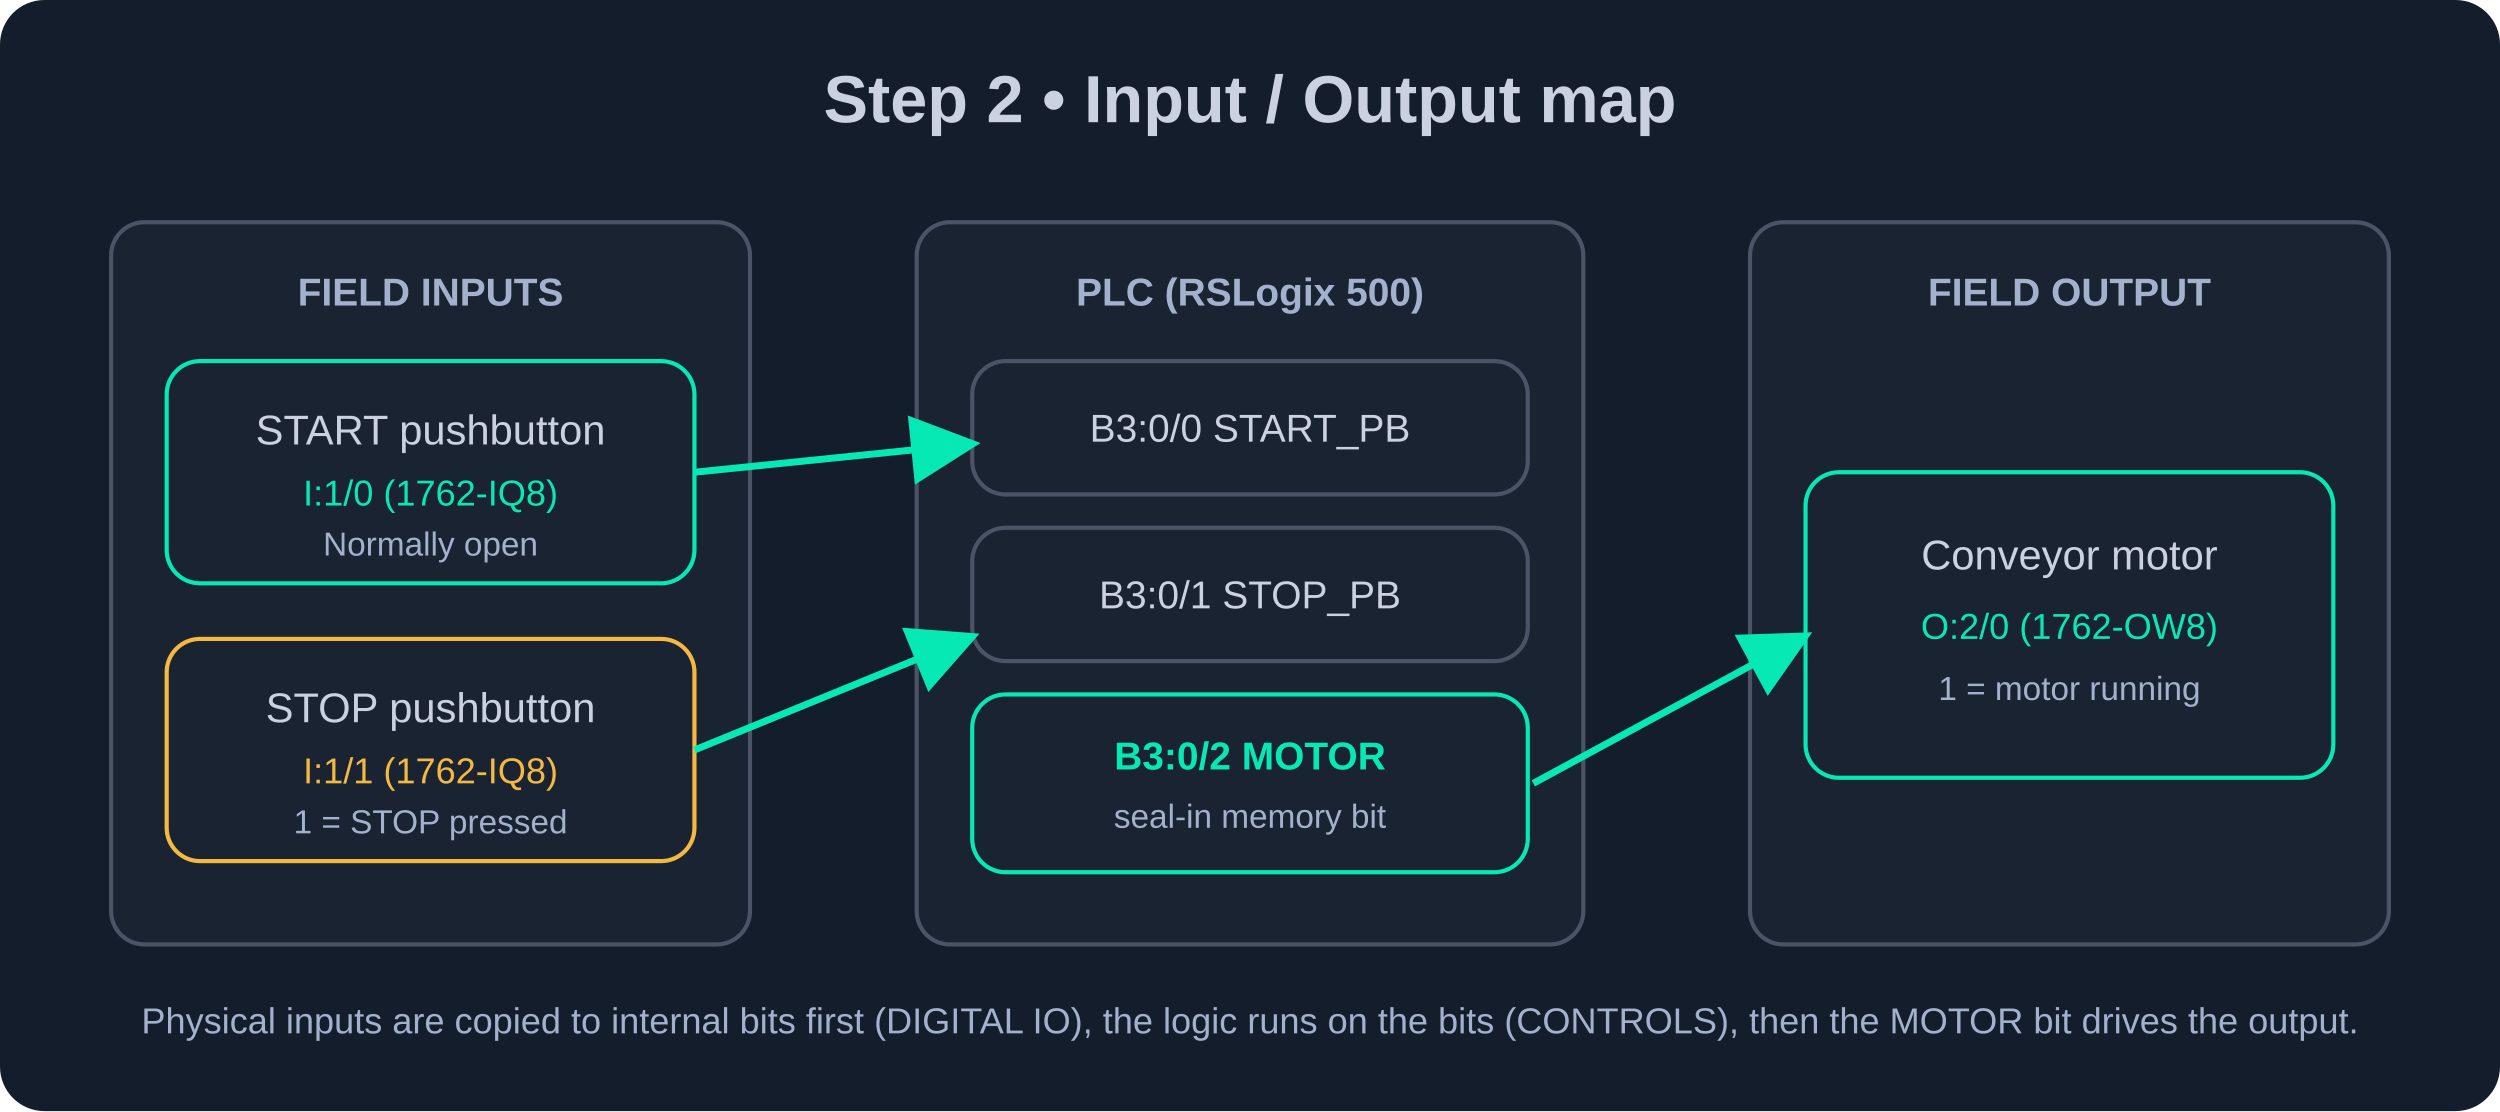
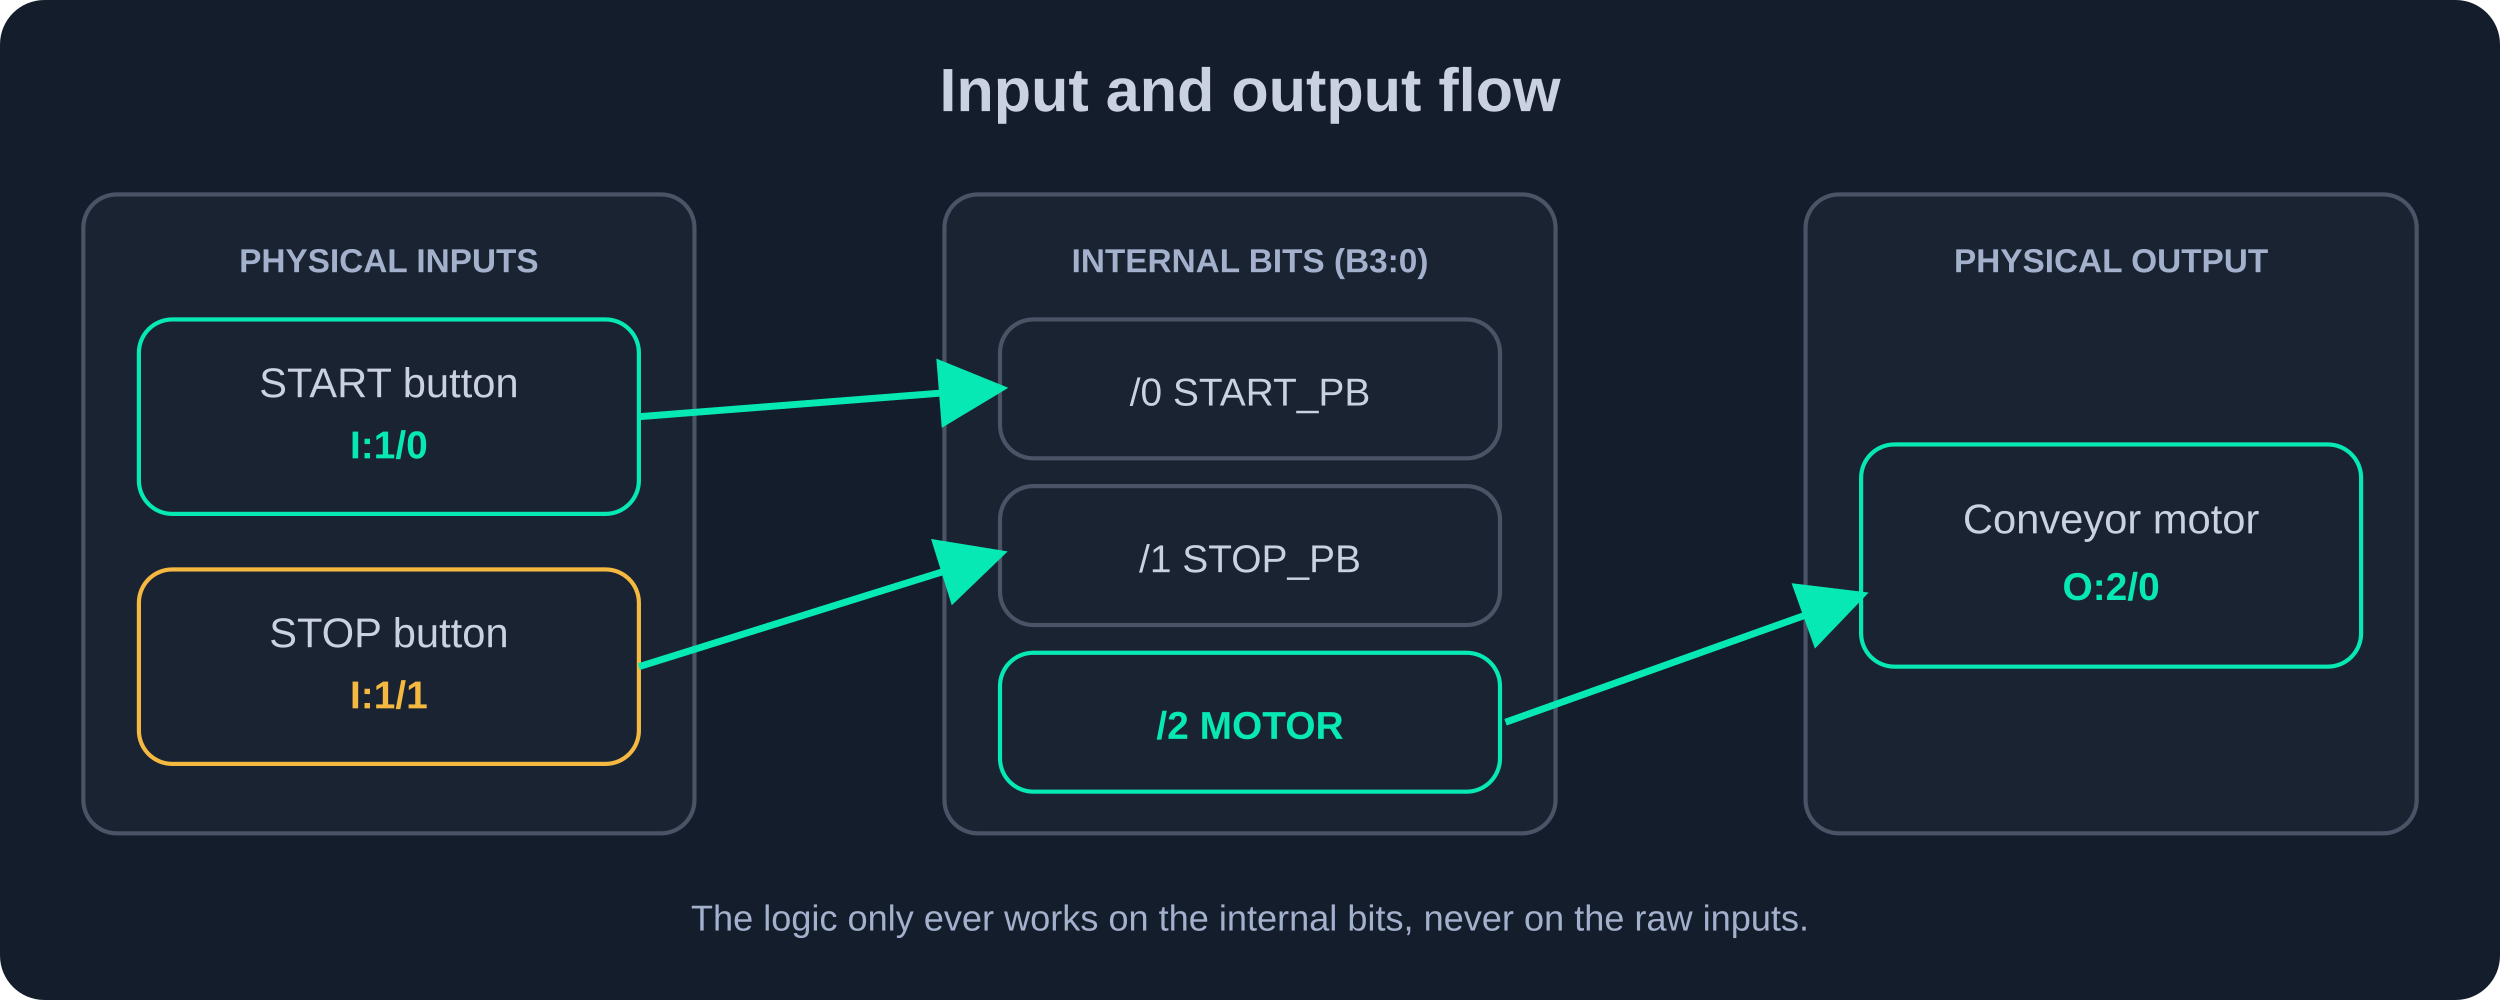
- <svg xmlns="http://www.w3.org/2000/svg" viewBox="0 0 900 400" role="img" aria-label="Input and output map">
+ <svg xmlns="http://www.w3.org/2000/svg" viewBox="0 0 900 360" role="img" aria-label="Input and output flow">
  <defs>
    <marker id="ar" markerWidth="10" markerHeight="10" refX="8" refY="5" orient="auto">
      <path d="M0,0 L10,5 L0,10 z" fill="#07E9B4" />
    </marker>
    <marker id="aa" markerWidth="10" markerHeight="10" refX="8" refY="5" orient="auto">
      <path d="M0,0 L10,5 L0,10 z" fill="#f5b942" />
    </marker>
  </defs>
-   <rect width="900" height="400" rx="16" fill="#141d2b" />
-   <text x="450" y="44" font-family="Segoe UI, Arial, sans-serif" font-size="24" fill="#cad2e2" text-anchor="middle" font-weight="bold">Step 2  •  Input / Output map</text>
-   <rect x="40" y="80" width="230" height="260" rx="12" fill="#1a2331" stroke="#4a5466" stroke-width="1.5" />
-   <text x="155" y="110" font-family="Segoe UI, Arial, sans-serif" font-size="14" fill="#a4b1cd" text-anchor="middle" font-weight="bold">FIELD INPUTS</text>
-   <rect x="60" y="130" width="190" height="80" rx="12" fill="#1a2331" stroke="#07E9B4" stroke-width="1.5" />
-   <text x="155" y="160" font-family="Segoe UI, Arial, sans-serif" font-size="15" fill="#cad2e2" text-anchor="middle" font-weight="normal">START pushbutton</text>
-   <text x="155" y="182" font-family="Segoe UI, Arial, sans-serif" font-size="13" fill="#07E9B4" text-anchor="middle" font-weight="normal">I:1/0  (1762-IQ8)</text>
-   <text x="155" y="200" font-family="Segoe UI, Arial, sans-serif" font-size="12" fill="#a4b1cd" text-anchor="middle" font-weight="normal">Normally open</text>
-   <rect x="60" y="230" width="190" height="80" rx="12" fill="#1a2331" stroke="#f5b942" stroke-width="1.5" />
-   <text x="155" y="260" font-family="Segoe UI, Arial, sans-serif" font-size="15" fill="#cad2e2" text-anchor="middle" font-weight="normal">STOP pushbutton</text>
-   <text x="155" y="282" font-family="Segoe UI, Arial, sans-serif" font-size="13" fill="#f5b942" text-anchor="middle" font-weight="normal">I:1/1  (1762-IQ8)</text>
-   <text x="155" y="300" font-family="Segoe UI, Arial, sans-serif" font-size="12" fill="#a4b1cd" text-anchor="middle" font-weight="normal">1 = STOP pressed</text>
-   <rect x="330" y="80" width="240" height="260" rx="12" fill="#1a2331" stroke="#4a5466" stroke-width="1.5" />
-   <text x="450" y="110" font-family="Segoe UI, Arial, sans-serif" font-size="14" fill="#a4b1cd" text-anchor="middle" font-weight="bold">PLC  (RSLogix 500)</text>
-   <rect x="350" y="130" width="200" height="48" rx="12" fill="#1a2331" stroke="#4a5466" stroke-width="1.5" />
-   <text x="450" y="159" font-family="Segoe UI, Arial, sans-serif" font-size="14" fill="#cad2e2" text-anchor="middle" font-weight="normal">B3:0/0  START_PB</text>
-   <rect x="350" y="190" width="200" height="48" rx="12" fill="#1a2331" stroke="#4a5466" stroke-width="1.5" />
-   <text x="450" y="219" font-family="Segoe UI, Arial, sans-serif" font-size="14" fill="#cad2e2" text-anchor="middle" font-weight="normal">B3:0/1  STOP_PB</text>
-   <rect x="350" y="250" width="200" height="64" rx="12" fill="#1a2331" stroke="#07E9B4" stroke-width="1.5" />
-   <text x="450" y="277" font-family="Segoe UI, Arial, sans-serif" font-size="14" fill="#07E9B4" text-anchor="middle" font-weight="bold">B3:0/2  MOTOR</text>
-   <text x="450" y="298" font-family="Segoe UI, Arial, sans-serif" font-size="12" fill="#a4b1cd" text-anchor="middle" font-weight="normal">seal-in memory bit</text>
-   <rect x="630" y="80" width="230" height="260" rx="12" fill="#1a2331" stroke="#4a5466" stroke-width="1.5" />
-   <text x="745" y="110" font-family="Segoe UI, Arial, sans-serif" font-size="14" fill="#a4b1cd" text-anchor="middle" font-weight="bold">FIELD OUTPUT</text>
-   <rect x="650" y="170" width="190" height="110" rx="12" fill="#1a2331" stroke="#07E9B4" stroke-width="1.5" />
-   <text x="745" y="205" font-family="Segoe UI, Arial, sans-serif" font-size="15" fill="#cad2e2" text-anchor="middle" font-weight="normal">Conveyor motor</text>
-   <text x="745" y="230" font-family="Segoe UI, Arial, sans-serif" font-size="13" fill="#07E9B4" text-anchor="middle" font-weight="normal">O:2/0  (1762-OW8)</text>
-   <text x="745" y="252" font-family="Segoe UI, Arial, sans-serif" font-size="12" fill="#a4b1cd" text-anchor="middle" font-weight="normal">1 = motor running</text>
-   <line x1="250" y1="170" x2="348" y2="160" stroke="#07E9B4" stroke-width="2.5" marker-end="url(#ar)" />
-   <line x1="250" y1="270" x2="348" y2="230" stroke="#07E9B4" stroke-width="2.5" marker-end="url(#ar)" />
-   <line x1="552" y1="282" x2="648" y2="230" stroke="#07E9B4" stroke-width="2.5" marker-end="url(#ar)" />
-   <text x="450" y="372" font-family="Segoe UI, Arial, sans-serif" font-size="13" fill="#a4b1cd" text-anchor="middle" font-weight="normal">Physical inputs are copied to internal bits first (DIGITAL IO), the logic runs on the bits (CONTROLS), then the MOTOR bit drives the output.</text>
+   <rect width="900" height="360" rx="16" fill="#141d2b" />
+   <text x="450" y="40" font-family="Segoe UI, Arial, sans-serif" font-size="22" fill="#cad2e2" text-anchor="middle" font-weight="bold">Input and output flow</text>
+   <rect x="30" y="70" width="220" height="230" rx="12" fill="#1a2331" stroke="#4a5466" stroke-width="1.5" />
+   <text x="140" y="98" font-family="Segoe UI, Arial, sans-serif" font-size="12" fill="#a4b1cd" text-anchor="middle" font-weight="bold">PHYSICAL INPUTS</text>
+   <rect x="50" y="115" width="180" height="70" rx="12" fill="#1a2331" stroke="#07E9B4" stroke-width="1.5" />
+   <text x="140" y="143" font-family="Segoe UI, Arial, sans-serif" font-size="15" fill="#cad2e2" text-anchor="middle" font-weight="normal">START button</text>
+   <text x="140" y="165" font-family="Segoe UI, Arial, sans-serif" font-size="14" fill="#07E9B4" text-anchor="middle" font-weight="bold">I:1/0</text>
+   <rect x="50" y="205" width="180" height="70" rx="12" fill="#1a2331" stroke="#f5b942" stroke-width="1.5" />
+   <text x="140" y="233" font-family="Segoe UI, Arial, sans-serif" font-size="15" fill="#cad2e2" text-anchor="middle" font-weight="normal">STOP button</text>
+   <text x="140" y="255" font-family="Segoe UI, Arial, sans-serif" font-size="14" fill="#f5b942" text-anchor="middle" font-weight="bold">I:1/1</text>
+   <rect x="340" y="70" width="220" height="230" rx="12" fill="#1a2331" stroke="#4a5466" stroke-width="1.5" />
+   <text x="450" y="98" font-family="Segoe UI, Arial, sans-serif" font-size="12" fill="#a4b1cd" text-anchor="middle" font-weight="bold">INTERNAL BITS (B3:0)</text>
+   <rect x="360" y="115" width="180" height="50" rx="12" fill="#1a2331" stroke="#4a5466" stroke-width="1.5" />
+   <text x="450" y="146" font-family="Segoe UI, Arial, sans-serif" font-size="14" fill="#cad2e2" text-anchor="middle" font-weight="normal">/0  START_PB</text>
+   <rect x="360" y="175" width="180" height="50" rx="12" fill="#1a2331" stroke="#4a5466" stroke-width="1.5" />
+   <text x="450" y="206" font-family="Segoe UI, Arial, sans-serif" font-size="14" fill="#cad2e2" text-anchor="middle" font-weight="normal">/1  STOP_PB</text>
+   <rect x="360" y="235" width="180" height="50" rx="12" fill="#1a2331" stroke="#07E9B4" stroke-width="1.5" />
+   <text x="450" y="266" font-family="Segoe UI, Arial, sans-serif" font-size="14" fill="#07E9B4" text-anchor="middle" font-weight="bold">/2  MOTOR</text>
+   <rect x="650" y="70" width="220" height="230" rx="12" fill="#1a2331" stroke="#4a5466" stroke-width="1.5" />
+   <text x="760" y="98" font-family="Segoe UI, Arial, sans-serif" font-size="12" fill="#a4b1cd" text-anchor="middle" font-weight="bold">PHYSICAL OUTPUT</text>
+   <rect x="670" y="160" width="180" height="80" rx="12" fill="#1a2331" stroke="#07E9B4" stroke-width="1.5" />
+   <text x="760" y="192" font-family="Segoe UI, Arial, sans-serif" font-size="15" fill="#cad2e2" text-anchor="middle" font-weight="normal">Conveyor motor</text>
+   <text x="760" y="216" font-family="Segoe UI, Arial, sans-serif" font-size="14" fill="#07E9B4" text-anchor="middle" font-weight="bold">O:2/0</text>
+   <line x1="230" y1="150" x2="358" y2="140" stroke="#07E9B4" stroke-width="2.5" marker-end="url(#ar)" />
+   <line x1="230" y1="240" x2="358" y2="200" stroke="#07E9B4" stroke-width="2.5" marker-end="url(#ar)" />
+   <line x1="542" y1="260" x2="668" y2="215" stroke="#07E9B4" stroke-width="2.5" marker-end="url(#ar)" />
+   <text x="450" y="335" font-family="Segoe UI, Arial, sans-serif" font-size="13" fill="#a4b1cd" text-anchor="middle" font-weight="normal">The logic only ever works on the internal bits, never on the raw inputs.</text>
</svg>
